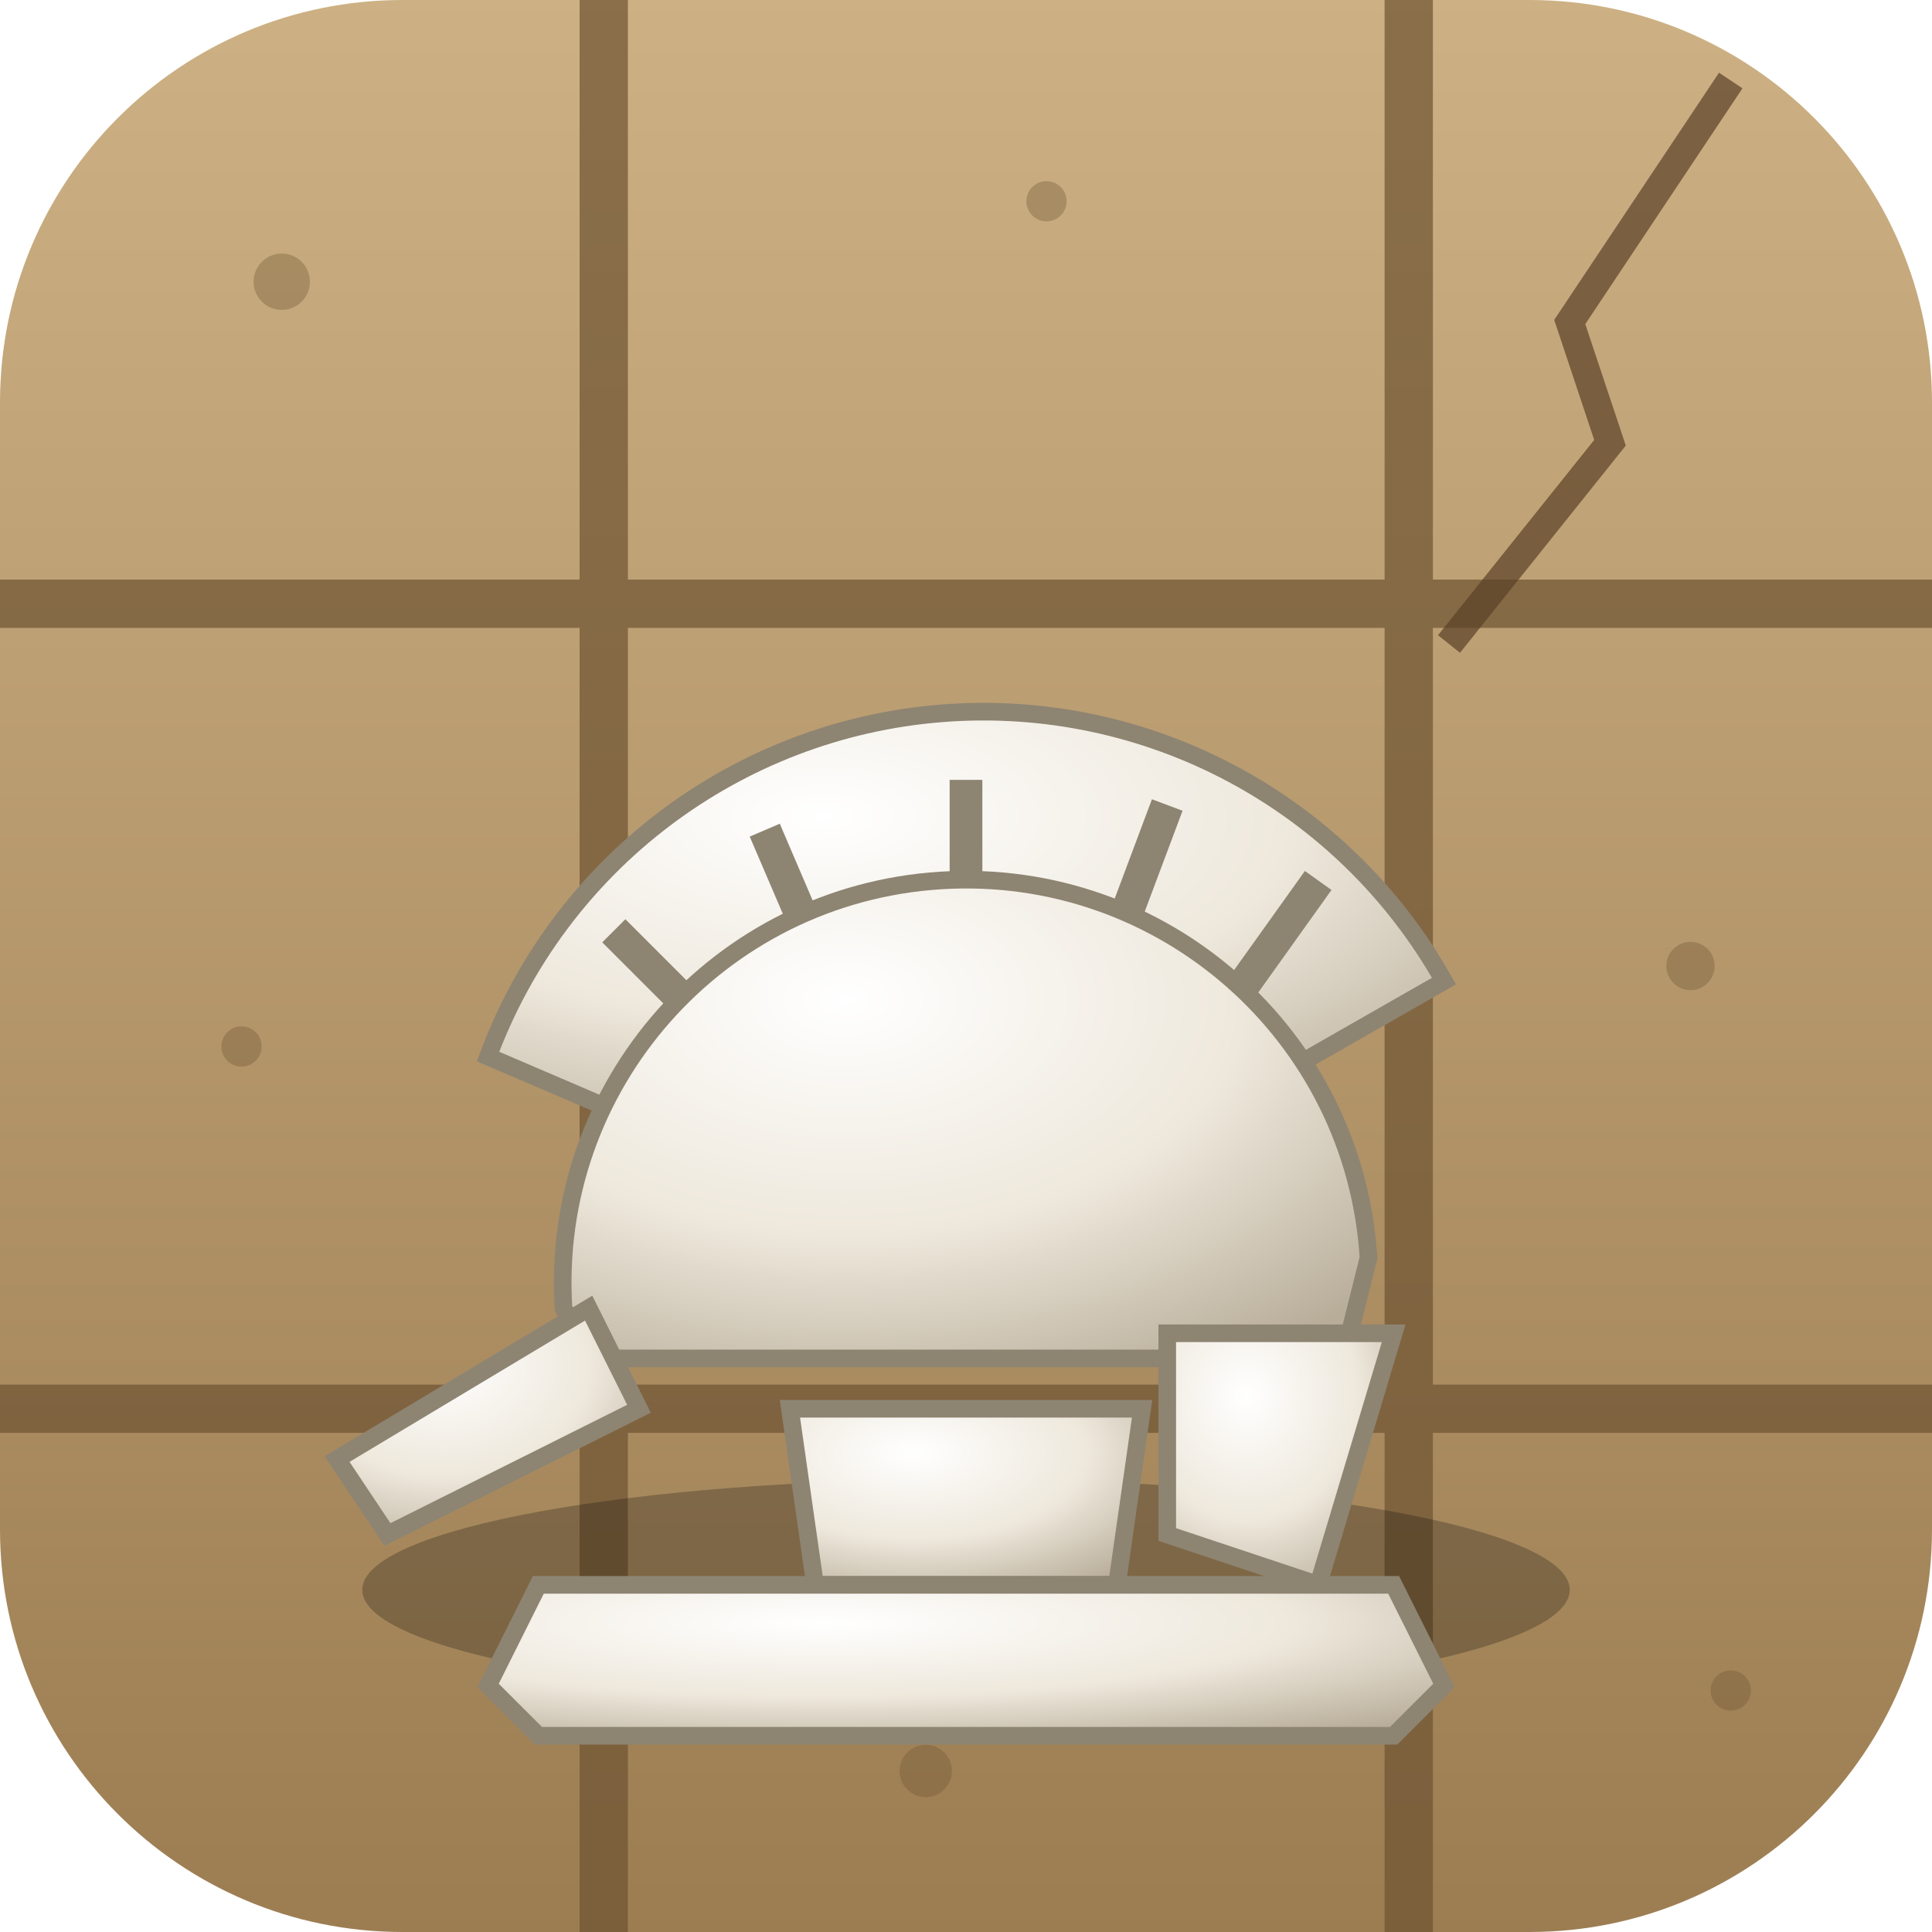
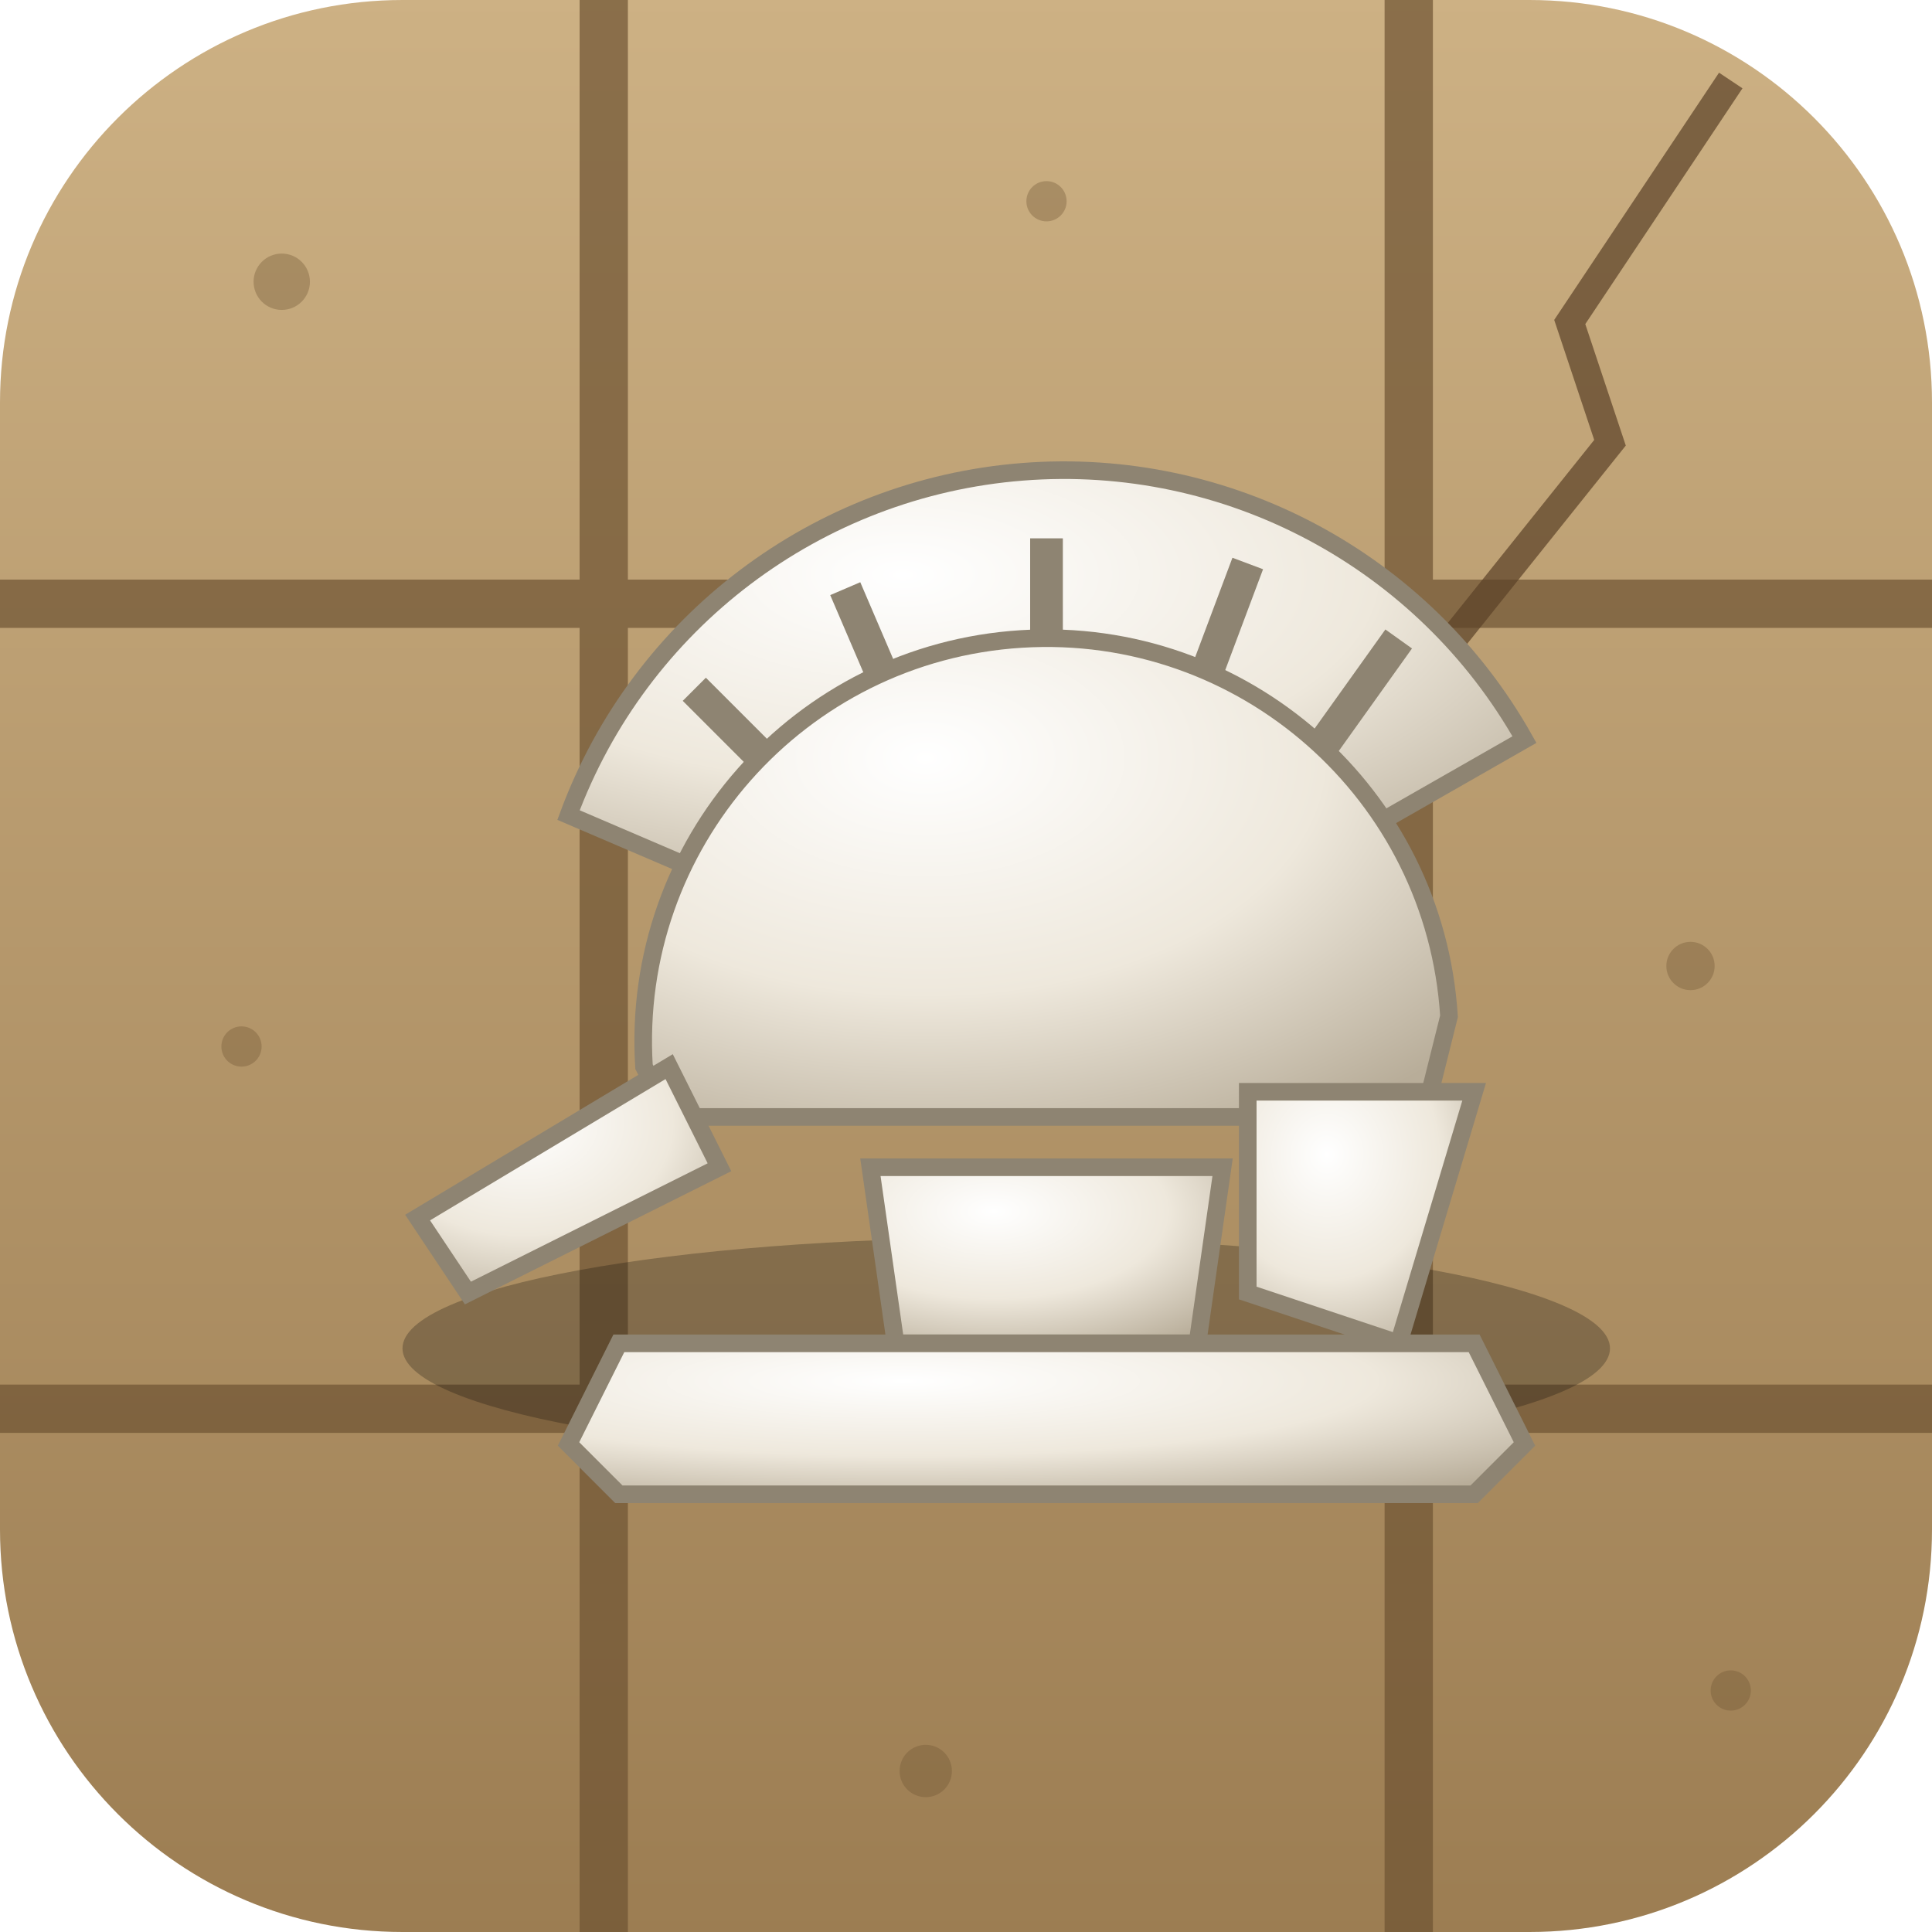
<svg xmlns="http://www.w3.org/2000/svg" viewBox="0 0 96 96" width="96" height="96">
  <defs>
    <clipPath id="lt-c">
      <rect width="96" height="96" rx="20" />
    </clipPath>
    <linearGradient id="lt-bg" x1="0" y1="0" x2="0" y2="1">
      <stop offset="0" stop-color="#cdb184" />
      <stop offset="1" stop-color="#9c7d52" />
    </linearGradient>
    <radialGradient id="lt-k" cx=".35" cy=".25" r=".9">
      <stop offset="0" stop-color="#77736e" />
      <stop offset=".5" stop-color="#34322f" />
      <stop offset="1" stop-color="#121110" />
    </radialGradient>
    <radialGradient id="lt-w" cx=".35" cy=".25" r=".9">
      <stop offset="0" stop-color="#ffffff" />
      <stop offset=".55" stop-color="#eee8dc" />
      <stop offset="1" stop-color="#b8ad99" />
    </radialGradient>
    <symbol id="lt-h" viewBox="-30 -32 60 56" overflow="visible">
      <path d="M-19-6A21 21 0 0 1 19-9L12-5A14 14 0 0 0-12-3Z" />
      <path d="M-14-11L-9-6M-8-15L-5-8M0-17L0-9M8-16L5-8M14-13L9-6" stroke-width="1.3" fill="none" class="ln" />
      <path d="M-16 4A16 16 0 0 1 16 2L15 6H-15Z" />
      <path d="M-15 4L-25 10L-23 13L-13 8Z" />
      <path d="M8 5H17L14 15L8 13Z" />
      <path d="M-7 8H7L6 15H-6Z" />
      <path d="M-17 15H17L19 19L17 21H-17L-19 19Z" />
    </symbol>
  </defs>
  <g clip-path="url(#lt-c)">
    <rect width="96" height="96" fill="url(#lt-bg)" />
    <g stroke="#6e5232" stroke-width="2.4" opacity=".7">
      <path d="M-2 30H98M-2 70H98M30-2V98M70-2V98" />
    </g>
    <path d="M86 4L78 16L80 22L72 32" fill="none" stroke="#5a4026" stroke-width="1.4" opacity=".7" />
    <g fill="#6e5232" opacity=".35">
      <circle cx="14" cy="14" r="1.4" />
      <circle cx="52" cy="10" r="1" />
      <circle cx="84" cy="48" r="1.2" />
      <circle cx="12" cy="52" r="1" />
      <circle cx="46" cy="88" r="1.3" />
      <circle cx="86" cy="84" r="1" />
    </g>
-     <ellipse cx="48" cy="79" rx="30" ry="5.5" fill="#000" opacity=".24" />
-     <use href="#lt-h" x="10" y="20" width="76" height="70" fill="url(#lt-w)" stroke="#8e8472" stroke-width=".7" />
+     <ellipse cx="50" cy="67" rx="30" ry="5.5" fill="#000" opacity=".24" />
+     <use href="#lt-h" x="14" y="8" width="76" height="70" fill="url(#lt-w)" stroke="#8e8472" stroke-width=".7" />
  </g>
</svg>
